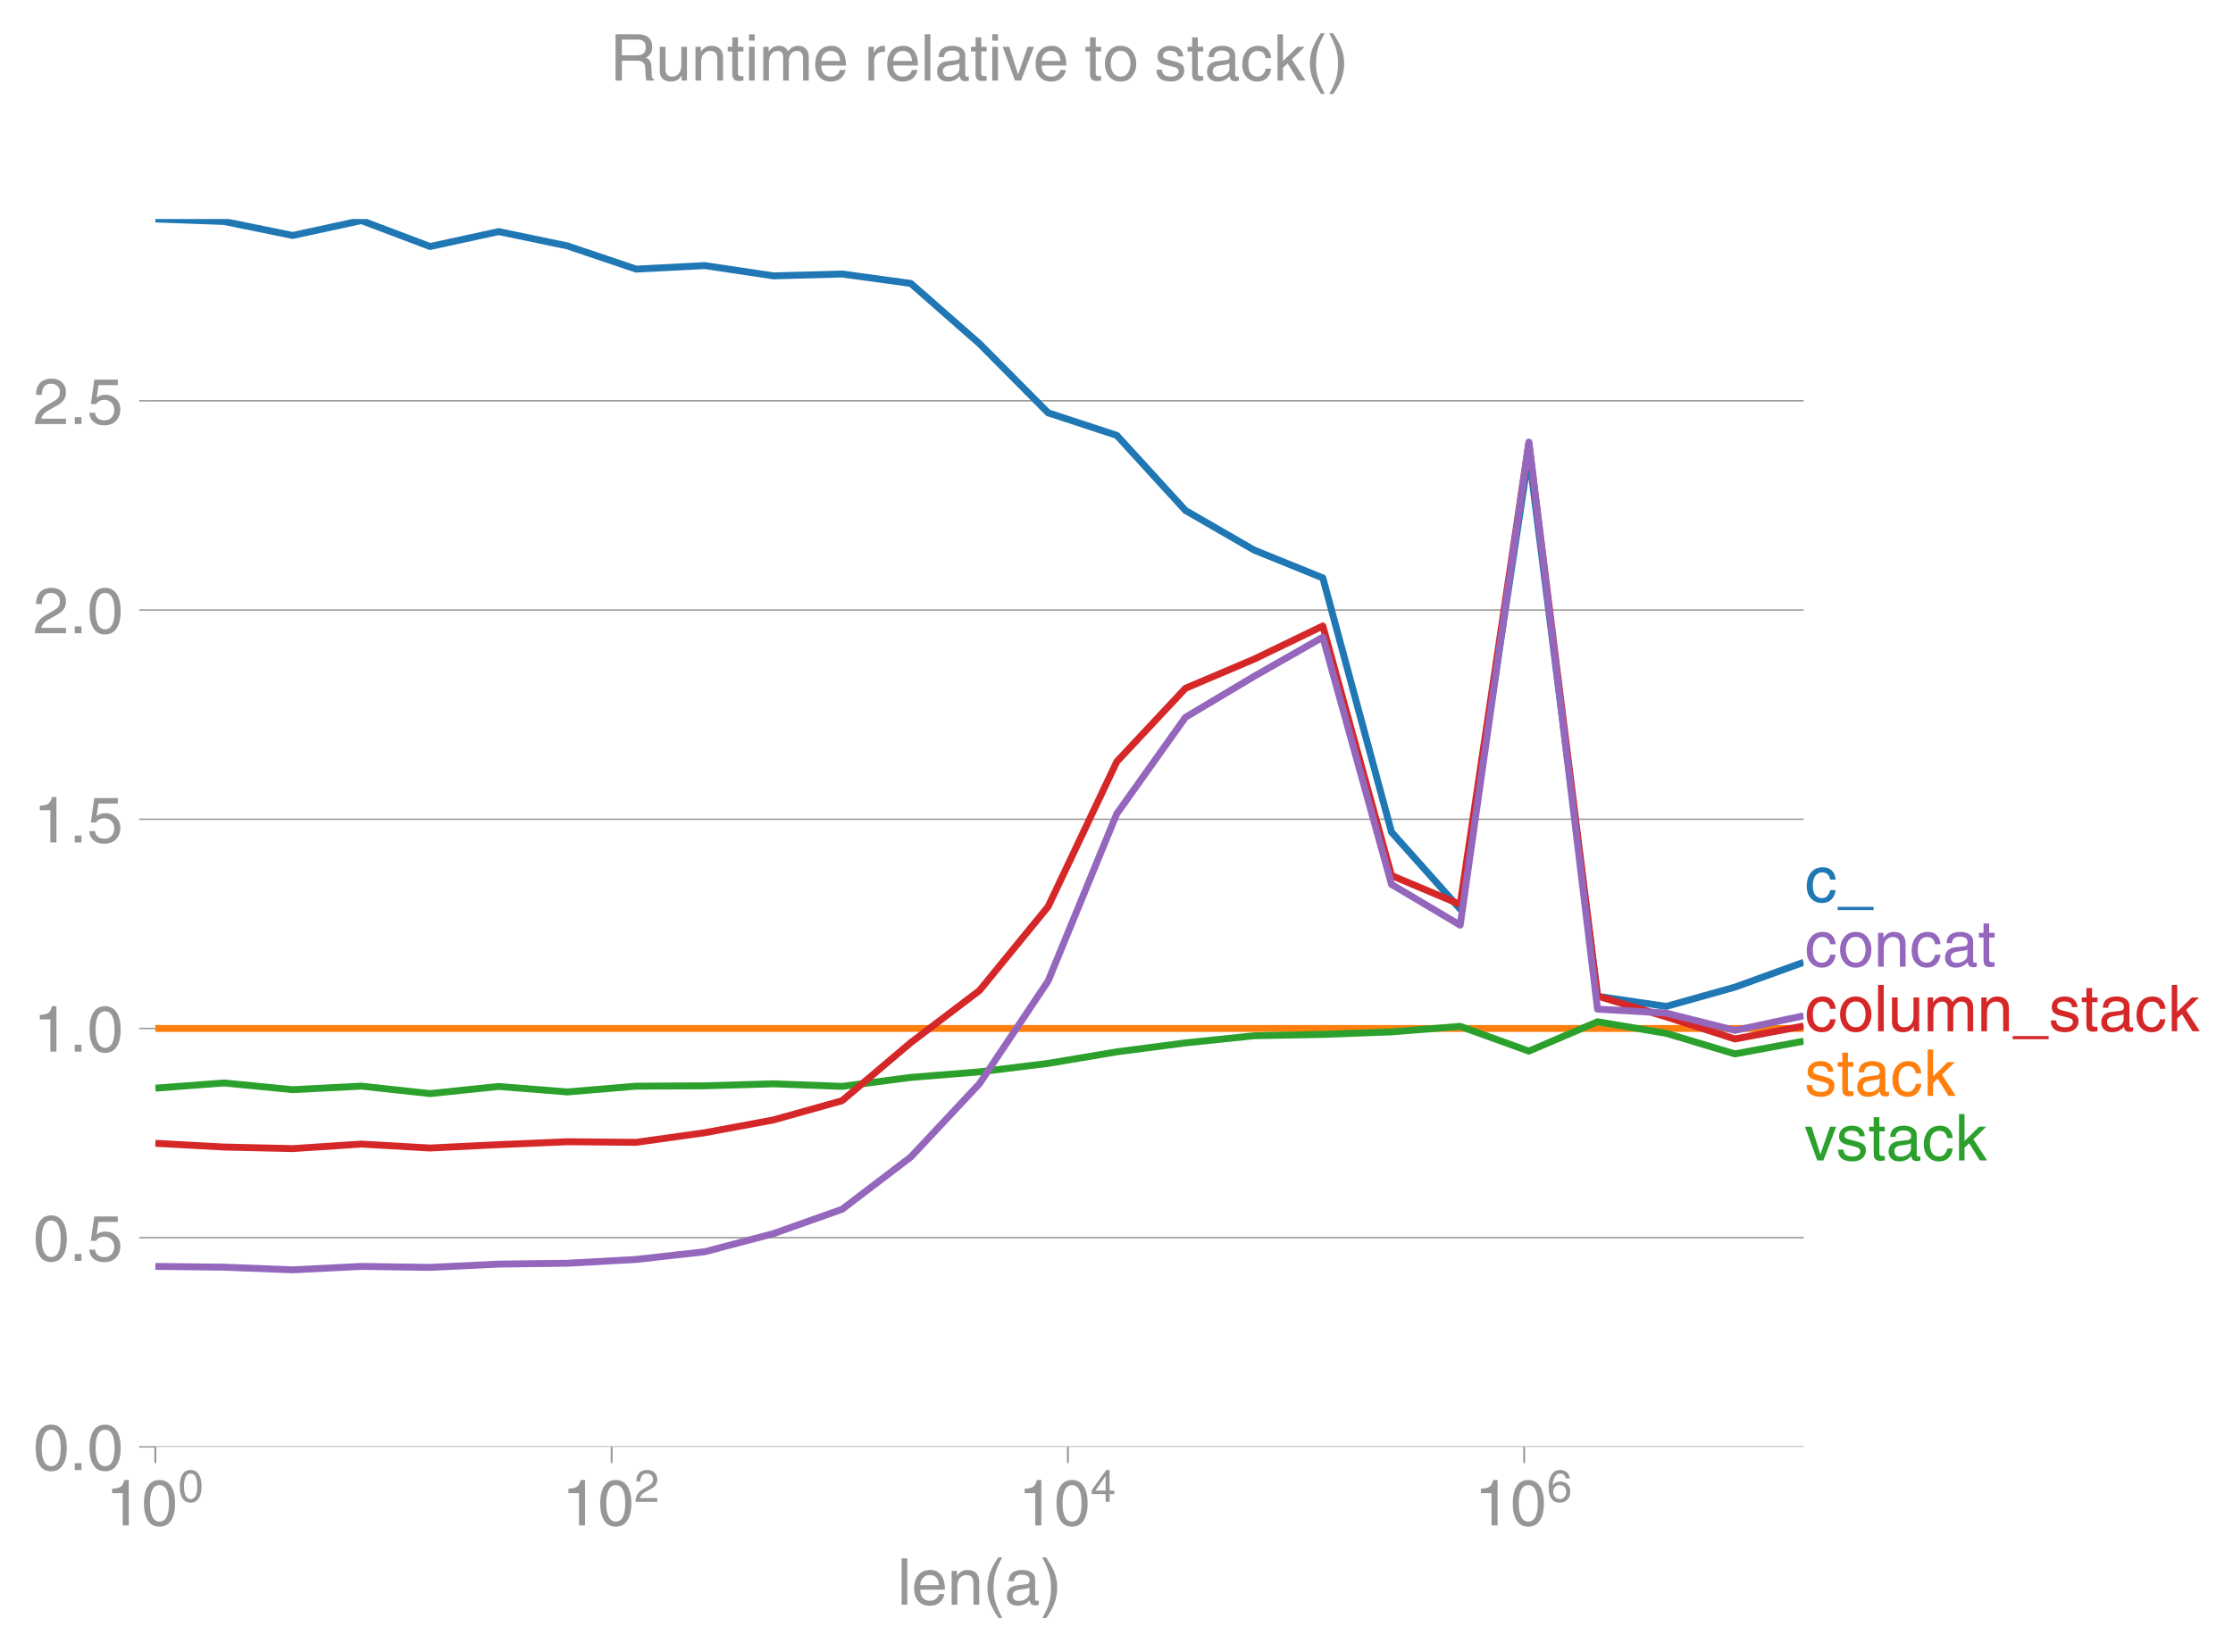
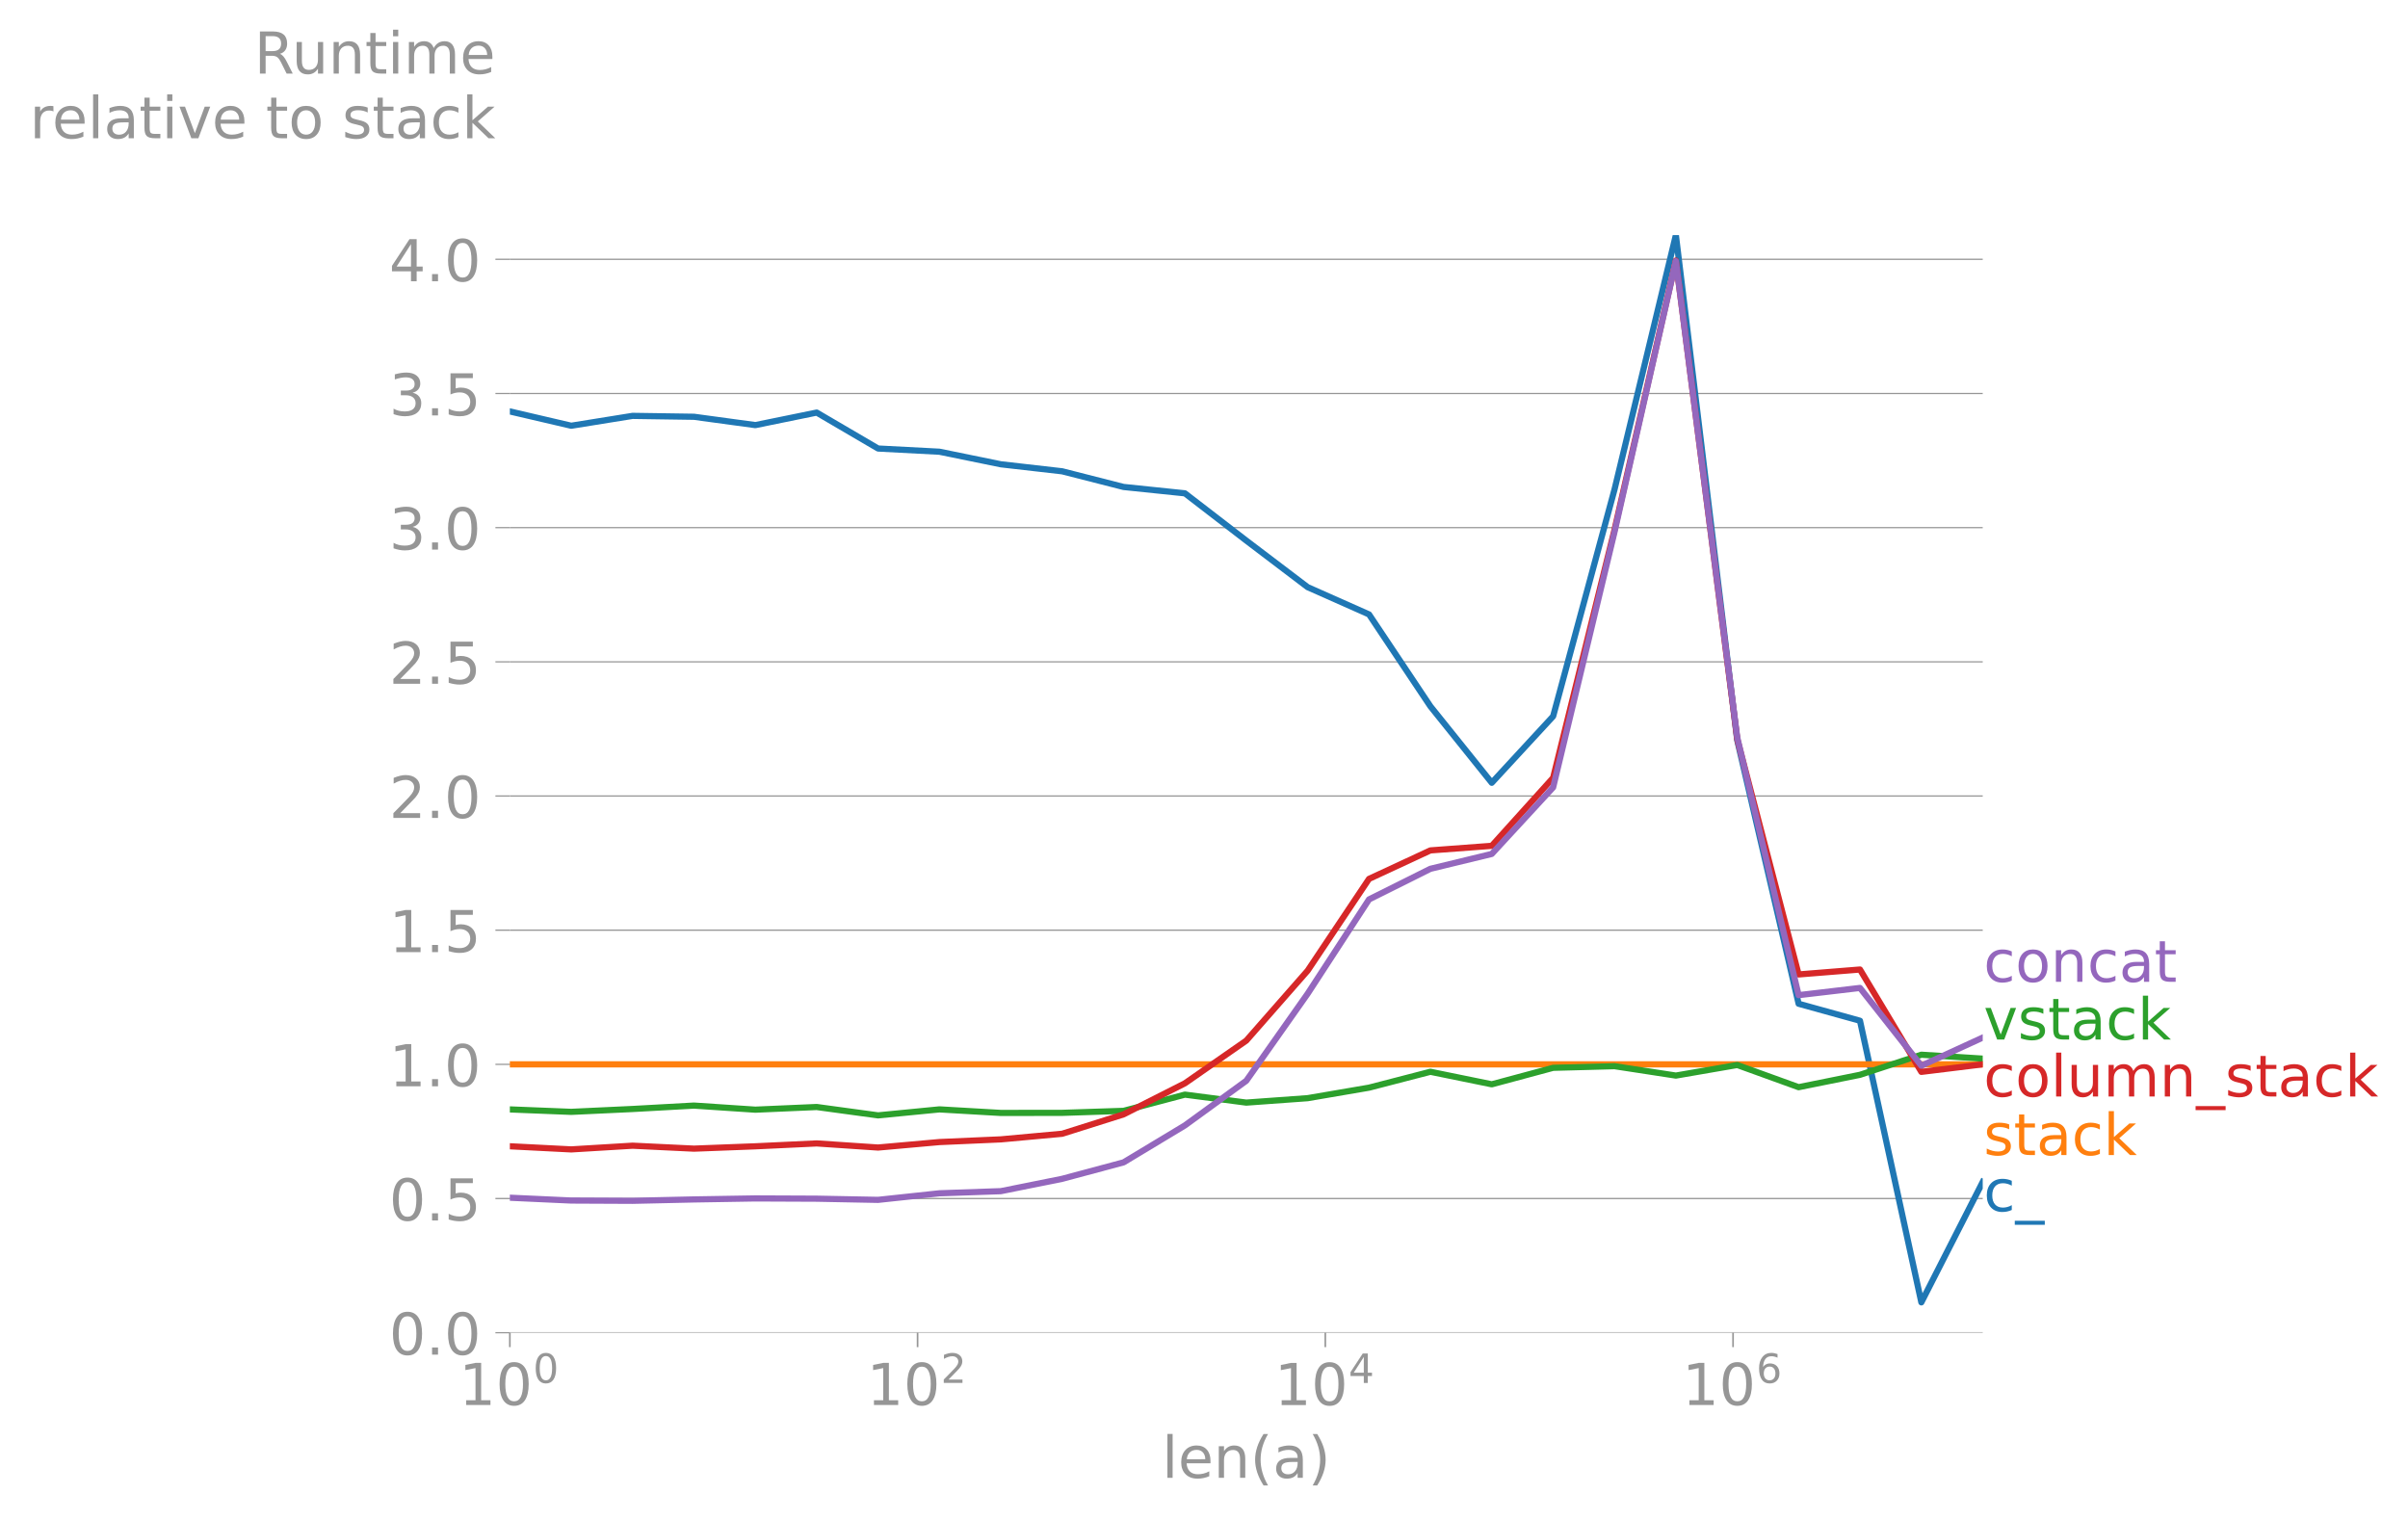
- <svg xmlns="http://www.w3.org/2000/svg" xmlns:xlink="http://www.w3.org/1999/xlink" height="477.175" viewBox="0 0 483.825 357.881" width="645.101">
+ <svg xmlns="http://www.w3.org/2000/svg" xmlns:xlink="http://www.w3.org/1999/xlink" height="491.222" viewBox="0 0 583.855 368.416" width="778.474">
  <defs>
    <style>*{stroke-linecap:butt;stroke-linejoin:round}</style>
  </defs>
  <g id="figure_1">
-     <path d="M0 357.881h483.825V0H0z" fill="none" id="patch_1" />
+     <path d="M0 368.416h583.855V0H0z" style="fill:none" id="patch_1" />
    <g id="axes_1">
-       <path d="M33.66 313.574h357.12V47.462H33.66z" fill="none" id="patch_2" />
+       <path d="M123.62 323.117h357.12V57.005H123.62z" style="fill:none" id="patch_2" />
      <g id="matplotlib.axis_1">
        <g id="xtick_1">
          <g id="line2d_1">
            <defs>
-               <path d="M0 0v3.5" id="m21ad24cc50" stroke="#969696" stroke-width=".4" />
-             </defs>
-             <use x="33.66" xlink:href="#m21ad24cc50" y="313.574" fill="#969696" stroke="#969696" stroke-width=".4" />
-           </g>
-           <g transform="matrix(.14 0 0 -.14 22.88 330.623)" fill="#969696" id="text_1">
-             <defs>
-               <path d="M35.89 0h-9.374v49.906H10.109v6.985q8.594.28 12.782 2.75Q27.094 62.109 29 70.313h6.89z" id="HelveticaWorld-Regular-49" />
-               <path d="M42.484 34.188q0 14.109-3.734 21.156-3.734 7.062-10.969 7.062-7.078 0-10.89-7.062-3.797-7.047-3.797-21.157 0-13.671 3.75-20.937Q20.609 6 27.78 6q7.235 0 10.969 7 3.734 7.016 3.734 21.188zm9.422 0q0-17.297-6.25-26.704-6.25-9.39-17.875-9.39-12.062 0-18.062 9.734-6 9.75-6 26.36 0 17.03 6.14 26.578 6.157 9.547 17.922 9.547 11.625 0 17.875-9.5t6.25-26.626z" id="HelveticaWorld-Regular-48" />
-             </defs>
-             <use transform="translate(0 .173)" xlink:href="#HelveticaWorld-Regular-49" />
-             <use transform="translate(55.615 .173)" xlink:href="#HelveticaWorld-Regular-48" />
-             <use transform="matrix(.7 0 0 .7 112.146 36.781)" xlink:href="#HelveticaWorld-Regular-48" />
+               <path d="M0 0v3.5" id="m472178fa23" style="stroke:#969696;stroke-width:.4" />
+             </defs>
+             <use style="fill:#969696;stroke:#969696;stroke-width:.4" x="123.621" xlink:href="#m472178fa23" y="323.117" />
+           </g>
+           <g style="fill:#969696" transform="matrix(.14 0 0 -.14 111.3 340.755)" id="text_1">
+             <defs>
+               <path d="M794 531h1031v3560L703 3866v575l1116 225h631V531h1031V0H794v531z" id="DejaVuSans-31" transform="scale(.01563)" />
+               <path d="M2034 4250q-487 0-733-480-245-479-245-1442 0-959 245-1439 246-480 733-480 491 0 736 480 246 480 246 1439 0 963-246 1442-245 480-736 480zm0 500q785 0 1199-621 414-620 414-1801 0-1178-414-1799Q2819-91 2034-91q-784 0-1198 620-414 621-414 1799 0 1181 414 1801 414 621 1198 621z" id="DejaVuSans-30" transform="scale(.01563)" />
+             </defs>
+             <use transform="translate(0 .766)" xlink:href="#DejaVuSans-31" />
+             <use transform="translate(63.623 .766)" xlink:href="#DejaVuSans-30" />
+             <use transform="matrix(.7 0 0 .7 128.203 39.047)" xlink:href="#DejaVuSans-30" />
          </g>
        </g>
        <g id="xtick_2">
-           <use x="132.521" xlink:href="#m21ad24cc50" y="313.574" fill="#969696" stroke="#969696" stroke-width=".4" id="line2d_2" />
-           <g transform="matrix(.14 0 0 -.14 121.74 330.623)" fill="#969696" id="text_2">
-             <defs>
-               <path d="M4.39 45.125q0 12.39 6.391 18.781 6.406 6.407 17.938 6.407 9.656 0 15.812-5.86 6.157-5.86 6.157-15.14 0-7.22-3.547-12.188-3.532-4.953-10.422-8.703l-12.11-6.64Q13.922 15.921 12.5 8.296h38.188V0H2.593q.39 9.906 4.297 16.5 3.906 6.594 12.203 11.375l12.593 7.328q5.032 2.89 7.329 5.984 2.297 3.094 2.297 8.516 0 5.375-3.766 9.031-3.75 3.672-10.156 3.672-7.078 0-10.594-4.672-3.516-4.656-3.61-12.609z" id="HelveticaWorld-Regular-50" />
-             </defs>
-             <use transform="translate(0 .173)" xlink:href="#HelveticaWorld-Regular-49" />
-             <use transform="translate(55.615 .173)" xlink:href="#HelveticaWorld-Regular-48" />
-             <use transform="matrix(.7 0 0 .7 112.146 36.781)" xlink:href="#HelveticaWorld-Regular-50" />
+           <use style="fill:#969696;stroke:#969696;stroke-width:.4" x="222.482" xlink:href="#m472178fa23" y="323.117" id="line2d_2" />
+           <g style="fill:#969696" transform="matrix(.14 0 0 -.14 210.162 340.755)" id="text_2">
+             <defs>
+               <path d="M1228 531h2203V0H469v531q359 372 979 998 621 627 780 809 303 340 423 576 121 236 121 464 0 372-261 606-261 235-680 235-297 0-627-103-329-103-704-313v638q381 153 712 231 332 78 607 78 725 0 1156-363 431-362 431-968 0-288-108-546-107-257-392-607-78-91-497-524-418-433-1181-1211z" id="DejaVuSans-32" transform="scale(.01563)" />
+             </defs>
+             <use transform="translate(0 .766)" xlink:href="#DejaVuSans-31" />
+             <use transform="translate(63.623 .766)" xlink:href="#DejaVuSans-30" />
+             <use transform="matrix(.7 0 0 .7 128.203 39.047)" xlink:href="#DejaVuSans-32" />
          </g>
        </g>
        <g id="xtick_3">
-           <use x="231.381" xlink:href="#m21ad24cc50" y="313.574" fill="#969696" stroke="#969696" stroke-width=".4" id="line2d_3" />
-           <g transform="matrix(.14 0 0 -.14 220.601 330.623)" fill="#969696" id="text_3">
-             <defs>
-               <path d="M10.594 24.703h22.61v31.89h-.188zM42 17.093V0h-8.797v17.094H2.484v8.593L34.72 70.314H42v-45.61h10.297v-7.61z" id="HelveticaWorld-Regular-52" />
-             </defs>
-             <use transform="translate(0 .173)" xlink:href="#HelveticaWorld-Regular-49" />
-             <use transform="translate(55.615 .173)" xlink:href="#HelveticaWorld-Regular-48" />
-             <use transform="matrix(.7 0 0 .7 112.146 36.781)" xlink:href="#HelveticaWorld-Regular-52" />
+           <use style="fill:#969696;stroke:#969696;stroke-width:.4" x="321.342" xlink:href="#m472178fa23" y="323.117" id="line2d_3" />
+           <g style="fill:#969696" transform="matrix(.14 0 0 -.14 309.022 340.755)" id="text_3">
+             <defs>
+               <path d="M2419 4116 825 1625h1594v2491zm-166 550h794V1625h666v-525h-666V0h-628v1100H313v609l1940 2957z" id="DejaVuSans-34" transform="scale(.01563)" />
+             </defs>
+             <use transform="translate(0 .684)" xlink:href="#DejaVuSans-31" />
+             <use transform="translate(63.623 .684)" xlink:href="#DejaVuSans-30" />
+             <use transform="matrix(.7 0 0 .7 128.203 38.966)" xlink:href="#DejaVuSans-34" />
          </g>
        </g>
        <g id="xtick_4">
-           <use x="330.242" xlink:href="#m21ad24cc50" y="313.574" fill="#969696" stroke="#969696" stroke-width=".4" id="line2d_4" />
-           <g transform="matrix(.14 0 0 -.14 319.462 330.623)" fill="#969696" id="text_4">
-             <defs>
-               <path d="M14.11 21.578q0-6.875 4.093-11.234Q22.313 6 28.906 6q6.297 0 10.032 4.438 3.734 4.453 3.734 11.687 0 6.297-3.688 10.547-3.687 4.25-10.468 4.25-6.594 0-10.5-4.156-3.907-4.157-3.907-11.188zM41.702 51.61q-.984 5.375-3.984 8.078-3 2.72-8.125 2.72-8.11 0-12.36-7.923-4.25-7.906-4.343-18.109l.203-.188q5.61 8.641 16.687 8.641 8.844 0 15.438-5.86 6.593-5.859 6.593-16.452 0-10.5-6.25-17.47-6.25-6.952-16.843-6.952-12.219 0-18.563 8.687-6.344 8.703-6.344 25.938 0 16.593 6.485 27.093 6.5 10.5 19.484 10.5 8.407 0 14.219-5.015 5.813-5 6.297-13.688z" id="HelveticaWorld-Regular-54" />
-             </defs>
-             <use transform="translate(0 .173)" xlink:href="#HelveticaWorld-Regular-49" />
-             <use transform="translate(55.615 .173)" xlink:href="#HelveticaWorld-Regular-48" />
-             <use transform="matrix(.7 0 0 .7 112.146 36.781)" xlink:href="#HelveticaWorld-Regular-54" />
-           </g>
-         </g>
-         <g transform="matrix(.14 0 0 -.14 194.43 347.783)" fill="#969696" id="text_5">
+           <use style="fill:#969696;stroke:#969696;stroke-width:.4" x="420.203" xlink:href="#m472178fa23" y="323.117" id="line2d_4" />
+           <g style="fill:#969696" transform="matrix(.14 0 0 -.14 407.883 340.755)" id="text_4">
+             <defs>
+               <path d="M2113 2584q-425 0-674-291-248-290-248-796 0-503 248-796 249-292 674-292t673 292q248 293 248 796 0 506-248 796-248 291-673 291zm1253 1979v-575q-238 112-480 171-242 60-480 60-625 0-955-422-329-422-376-1275 184 272 462 417 279 145 613 145 703 0 1111-427 408-426 408-1160 0-719-425-1154Q2819-91 2113-91q-810 0-1238 620-428 621-428 1799 0 1106 525 1764t1409 658q238 0 480-47t505-140z" id="DejaVuSans-36" transform="scale(.01563)" />
+             </defs>
+             <use transform="translate(0 .766)" xlink:href="#DejaVuSans-31" />
+             <use transform="translate(63.623 .766)" xlink:href="#DejaVuSans-30" />
+             <use transform="matrix(.7 0 0 .7 128.203 39.047)" xlink:href="#DejaVuSans-36" />
+           </g>
+         </g>
+         <g style="fill:#969696" transform="matrix(.14 0 0 -.14 281.74 358.305)" id="text_5">
          <defs>
-             <path d="M15.375 0H6.594v71.781h8.781z" id="HelveticaWorld-Regular-108" />
-             <path d="M42.484 30.328q-.687 8.485-4.5 12.031-3.797 3.547-10.109 3.547-6.39 0-10.328-4.5-3.922-4.484-4.172-11.078zm8.391-13.922q-1.453-8.11-7.953-13.422-5.719-4.5-15.047-4.593-10.984.093-17.438 7.203Q4 12.704 4 24.704q0 13.78 6.64 21.437 6.641 7.672 18.47 7.672 10.593 0 16.546-7.922 5.953-7.907 5.953-22.594H13.375q0-8.203 3.813-12.703Q21 6.109 28.608 6.109q5.375 0 9.235 3.235 3.86 3.25 4.25 7.062z" id="HelveticaWorld-Regular-101" />
-             <path d="M49.219 0h-8.844v32.172q0 7.422-2.594 10.578-2.578 3.156-8.578 3.156-5.906 0-9.875-4.5-3.953-4.484-3.953-12.89V0H6.594v52.297h8.297v-7.375h.203q6.203 8.89 15.812 8.89 8.89 0 13.594-4.718 4.719-4.703 4.719-13.5z" id="HelveticaWorld-Regular-110" />
-             <path d="M29.781 73.297q-8.875-15.875-11.218-25.844-2.344-9.953-2.344-21.969 0-11.859 3.187-22.125Q22.61-6.89 29.891-20.703h-5.86Q15.72-8.593 11.25 2.187 6.781 12.985 6.781 26.125q0 12.36 4.047 23.563 4.063 11.203 12.86 23.609z" id="HelveticaWorld-Regular-40" />
-             <path d="M38.375 26.703q-.969-1.015-3.828-1.656-2.86-.625-10.672-1.656-5.766-.688-8.469-2.844-2.703-2.14-2.703-5.656 0-4.297 2.281-6.688 2.297-2.39 7.329-2.39 6.296 0 11.171 3.578 4.891 3.593 4.891 8.718zM6.203 36.375q.297 8.844 5.734 13.14 5.454 4.297 15.844 4.297 8.297 0 13.907-3.765 5.624-3.75 5.624-10.844V9.078Q47.313 6 50.094 6q1.125 0 2.89.39V0Q50.594-.984 48-.984q-4.5 0-6.703 1.921-2.188 1.938-2.281 6.047-7.516-8.5-18.891-8.5-7.422 0-11.922 4.204Q3.72 6.89 3.72 13.624q0 6.89 3.906 11.125Q11.531 29 19 29.89l15.516 1.891q4.203.64 4.203 6.203 0 4.11-3.047 6.297-3.047 2.203-9.25 2.203-5.516 0-8.485-2.437-2.953-2.438-3.53-7.672z" id="HelveticaWorld-Regular-97" />
-             <path d="M3.516-20.703q8.796 15.922 11.14 25.86Q17 15.093 17 27.093q0 11.922-3.156 22.172T3.422 73.296h5.765q8.391-12.109 12.86-22.905 4.469-10.797 4.469-23.875 0-12.407-4.063-23.61-4.047-11.203-12.828-23.61z" id="HelveticaWorld-Regular-41" />
+             <path d="M603 4863h575V0H603v4863z" id="DejaVuSans-6c" transform="scale(.01563)" />
+             <path d="M3597 1894v-281H953q38-594 358-905t892-311q331 0 642 81t618 244V178Q3153 47 2828-22t-659-69q-838 0-1327 487-489 488-489 1320 0 859 464 1363 464 505 1252 505 706 0 1117-455 411-454 411-1235zm-575 169q-6 471-264 752-258 282-683 282-481 0-770-272t-333-766l2050 4z" id="DejaVuSans-65" transform="scale(.01563)" />
+             <path d="M3513 2113V0h-575v2094q0 497-194 743-194 247-581 247-466 0-735-297-269-296-269-809V0H581v3500h578v-544q207 316 486 472 280 156 646 156 603 0 912-373 310-373 310-1098z" id="DejaVuSans-6e" transform="scale(.01563)" />
+             <path d="M1984 4856q-418-718-622-1422-203-703-203-1425 0-721 205-1429t620-1424h-500Q1016-109 783 600T550 2009q0 697 231 1403 232 707 703 1444h500z" id="DejaVuSans-28" transform="scale(.01563)" />
+             <path d="M2194 1759q-697 0-966-159t-269-544q0-306 202-486 202-179 548-179 479 0 768 339t289 901v128h-572zm1147 238V0h-575v531q-197-318-491-470T1556-91q-537 0-855 302-317 302-317 808 0 590 395 890 396 300 1180 300h807v57q0 397-261 614t-733 217q-300 0-585-72-284-72-546-216v532q315 122 612 182 297 61 578 61 760 0 1135-394 375-393 375-1193z" id="DejaVuSans-61" transform="scale(.01563)" />
+             <path d="M513 4856h500q468-737 701-1444 233-706 233-1403 0-700-233-1409T1013-844H513q415 716 620 1424t205 1429q0 722-205 1425-205 704-620 1422z" id="DejaVuSans-29" transform="scale(.01563)" />
          </defs>
-           <use xlink:href="#HelveticaWorld-Regular-108" />
-           <use x="22.021" xlink:href="#HelveticaWorld-Regular-101" />
-           <use x="77.441" xlink:href="#HelveticaWorld-Regular-110" />
-           <use x="132.617" xlink:href="#HelveticaWorld-Regular-40" />
-           <use x="165.918" xlink:href="#HelveticaWorld-Regular-97" />
-           <use x="220.85" xlink:href="#HelveticaWorld-Regular-41" />
+           <use xlink:href="#DejaVuSans-6c" />
+           <use x="27.783" xlink:href="#DejaVuSans-65" />
+           <use x="89.307" xlink:href="#DejaVuSans-6e" />
+           <use x="152.686" xlink:href="#DejaVuSans-28" />
+           <use x="191.699" xlink:href="#DejaVuSans-61" />
+           <use x="252.979" xlink:href="#DejaVuSans-29" />
        </g>
      </g>
      <g id="matplotlib.axis_2">
        <g id="ytick_1">
-           <path clip-path="url(#p1ffed36bbb)" d="M33.66 313.574h357.12" fill="none" stroke="#969696" stroke-linecap="square" stroke-width=".3" id="line2d_5" />
+           <path clip-path="url(#p78eda60ae9)" d="M123.62 323.117h357.12" style="fill:none;stroke:#969696;stroke-linecap:square;stroke-width:.3" id="line2d_5" />
          <g id="line2d_6">
            <defs>
-               <path d="M0 0h-3.5" id="m4d144aa627" stroke="#969696" stroke-width=".3" />
-             </defs>
-             <use x="33.66" xlink:href="#m4d144aa627" y="313.574" fill="#969696" stroke="#969696" stroke-width=".3" />
-           </g>
-           <g transform="matrix(.14 0 0 -.14 7.2 318.598)" fill="#969696" id="text_6">
-             <defs>
-               <path d="M19.094 0H8.687v10.594h10.407z" id="HelveticaWorld-Regular-46" />
-             </defs>
-             <use xlink:href="#HelveticaWorld-Regular-48" />
-             <use x="55.615" xlink:href="#HelveticaWorld-Regular-46" />
-             <use x="83.398" xlink:href="#HelveticaWorld-Regular-48" />
+               <path d="M0 0h-3.5" id="m3e4def7a0a" style="stroke:#969696;stroke-width:.3" />
+             </defs>
+             <use style="fill:#969696;stroke:#969696;stroke-width:.3" x="123.621" xlink:href="#m3e4def7a0a" y="323.117" />
+           </g>
+           <g style="fill:#969696" transform="matrix(.14 0 0 -.14 94.357 328.436)" id="text_6">
+             <defs>
+               <path d="M684 794h660V0H684v794z" id="DejaVuSans-2e" transform="scale(.01563)" />
+             </defs>
+             <use xlink:href="#DejaVuSans-30" />
+             <use x="63.623" xlink:href="#DejaVuSans-2e" />
+             <use x="95.41" xlink:href="#DejaVuSans-30" />
          </g>
        </g>
        <g id="ytick_2">
-           <path clip-path="url(#p1ffed36bbb)" d="M33.66 268.233h357.12" fill="none" stroke="#969696" stroke-linecap="square" stroke-width=".3" id="line2d_7" />
-           <use x="33.66" xlink:href="#m4d144aa627" y="268.233" fill="#969696" stroke="#969696" stroke-width=".3" id="line2d_8" />
-           <g transform="matrix(.14 0 0 -.14 7.2 273.258)" fill="#969696" id="text_7">
-             <defs>
-               <path d="M14.703 40.922q5.813 4.39 13.625 4.39 9.469 0 16.281-6.296 6.813-6.297 6.813-16.22 0-10.78-6.578-17.796-6.563-7-18.422-7-10.313 0-16.266 5.047Q4.203 8.109 3.22 17.39h9.094q.671-5.672 4.437-8.672 3.766-3 10.453-3 6.485 0 10.64 4.484Q42 14.703 42 21.688q0 7.125-4.36 11.421-4.343 4.297-11.218 4.297-7.813 0-13.047-6.687l-7.563.39 5.266 37.594h36.438v-8.5H17.672z" id="HelveticaWorld-Regular-53" />
-             </defs>
-             <use xlink:href="#HelveticaWorld-Regular-48" />
-             <use x="55.615" xlink:href="#HelveticaWorld-Regular-46" />
-             <use x="83.398" xlink:href="#HelveticaWorld-Regular-53" />
+           <path clip-path="url(#p78eda60ae9)" d="M123.62 290.587h357.12" style="fill:none;stroke:#969696;stroke-linecap:square;stroke-width:.3" id="line2d_7" />
+           <use style="fill:#969696;stroke:#969696;stroke-width:.3" x="123.621" xlink:href="#m3e4def7a0a" y="290.587" id="line2d_8" />
+           <g style="fill:#969696" transform="matrix(.14 0 0 -.14 94.357 295.905)" id="text_7">
+             <defs>
+               <path d="M691 4666h2478v-532H1269V2991q137 47 274 70 138 23 276 23 781 0 1237-428 457-428 457-1159 0-753-469-1171Q2575-91 1722-91q-294 0-599 50Q819 9 494 109v635q281-153 581-228t634-75q541 0 856 284 316 284 316 772 0 487-316 771-315 285-856 285-253 0-505-56-251-56-513-175v2344z" id="DejaVuSans-35" transform="scale(.01563)" />
+             </defs>
+             <use xlink:href="#DejaVuSans-30" />
+             <use x="63.623" xlink:href="#DejaVuSans-2e" />
+             <use x="95.41" xlink:href="#DejaVuSans-35" />
          </g>
        </g>
        <g id="ytick_3">
-           <path clip-path="url(#p1ffed36bbb)" d="M33.66 222.892h357.12" fill="none" stroke="#969696" stroke-linecap="square" stroke-width=".3" id="line2d_9" />
-           <use x="33.66" xlink:href="#m4d144aa627" y="222.892" fill="#969696" stroke="#969696" stroke-width=".3" id="line2d_10" />
-           <g transform="matrix(.14 0 0 -.14 7.2 227.917)" fill="#969696" id="text_8">
-             <use xlink:href="#HelveticaWorld-Regular-49" />
-             <use x="55.615" xlink:href="#HelveticaWorld-Regular-46" />
-             <use x="83.398" xlink:href="#HelveticaWorld-Regular-48" />
+           <path clip-path="url(#p78eda60ae9)" d="M123.62 258.056h357.12" style="fill:none;stroke:#969696;stroke-linecap:square;stroke-width:.3" id="line2d_9" />
+           <use style="fill:#969696;stroke:#969696;stroke-width:.3" x="123.621" xlink:href="#m3e4def7a0a" y="258.056" id="line2d_10" />
+           <g style="fill:#969696" transform="matrix(.14 0 0 -.14 94.357 263.375)" id="text_8">
+             <use xlink:href="#DejaVuSans-31" />
+             <use x="63.623" xlink:href="#DejaVuSans-2e" />
+             <use x="95.41" xlink:href="#DejaVuSans-30" />
          </g>
        </g>
        <g id="ytick_4">
-           <path clip-path="url(#p1ffed36bbb)" d="M33.66 177.552h357.12" fill="none" stroke="#969696" stroke-linecap="square" stroke-width=".3" id="line2d_11" />
-           <use x="33.66" xlink:href="#m4d144aa627" y="177.552" fill="#969696" stroke="#969696" stroke-width=".3" id="line2d_12" />
-           <g transform="matrix(.14 0 0 -.14 7.2 182.577)" fill="#969696" id="text_9">
-             <use xlink:href="#HelveticaWorld-Regular-49" />
-             <use x="55.615" xlink:href="#HelveticaWorld-Regular-46" />
-             <use x="83.398" xlink:href="#HelveticaWorld-Regular-53" />
+           <path clip-path="url(#p78eda60ae9)" d="M123.62 225.525h357.12" style="fill:none;stroke:#969696;stroke-linecap:square;stroke-width:.3" id="line2d_11" />
+           <use style="fill:#969696;stroke:#969696;stroke-width:.3" x="123.621" xlink:href="#m3e4def7a0a" y="225.525" id="line2d_12" />
+           <g style="fill:#969696" transform="matrix(.14 0 0 -.14 94.357 230.844)" id="text_9">
+             <use xlink:href="#DejaVuSans-31" />
+             <use x="63.623" xlink:href="#DejaVuSans-2e" />
+             <use x="95.41" xlink:href="#DejaVuSans-35" />
          </g>
        </g>
        <g id="ytick_5">
-           <path clip-path="url(#p1ffed36bbb)" d="M33.66 132.211h357.12" fill="none" stroke="#969696" stroke-linecap="square" stroke-width=".3" id="line2d_13" />
-           <use x="33.66" xlink:href="#m4d144aa627" y="132.211" fill="#969696" stroke="#969696" stroke-width=".3" id="line2d_14" />
-           <g transform="matrix(.14 0 0 -.14 7.2 137.236)" fill="#969696" id="text_10">
-             <use xlink:href="#HelveticaWorld-Regular-50" />
-             <use x="55.615" xlink:href="#HelveticaWorld-Regular-46" />
-             <use x="83.398" xlink:href="#HelveticaWorld-Regular-48" />
+           <path clip-path="url(#p78eda60ae9)" d="M123.62 192.994h357.12" style="fill:none;stroke:#969696;stroke-linecap:square;stroke-width:.3" id="line2d_13" />
+           <use style="fill:#969696;stroke:#969696;stroke-width:.3" x="123.621" xlink:href="#m3e4def7a0a" y="192.994" id="line2d_14" />
+           <g style="fill:#969696" transform="matrix(.14 0 0 -.14 94.357 198.313)" id="text_10">
+             <use xlink:href="#DejaVuSans-32" />
+             <use x="63.623" xlink:href="#DejaVuSans-2e" />
+             <use x="95.41" xlink:href="#DejaVuSans-30" />
          </g>
        </g>
        <g id="ytick_6">
-           <path clip-path="url(#p1ffed36bbb)" d="M33.66 86.87h357.12" fill="none" stroke="#969696" stroke-linecap="square" stroke-width=".3" id="line2d_15" />
-           <use x="33.66" xlink:href="#m4d144aa627" y="86.871" fill="#969696" stroke="#969696" stroke-width=".3" id="line2d_16" />
-           <g transform="matrix(.14 0 0 -.14 7.2 91.896)" fill="#969696" id="text_11">
-             <use xlink:href="#HelveticaWorld-Regular-50" />
-             <use x="55.615" xlink:href="#HelveticaWorld-Regular-46" />
-             <use x="83.398" xlink:href="#HelveticaWorld-Regular-53" />
-           </g>
-         </g>
-       </g>
-       <path clip-path="url(#p1ffed36bbb)" d="M33.66 47.462L48.54 48l14.88 3.031 14.88-3.23 14.88 5.624 14.88-3.234 14.88 3.102 14.88 5.026 14.88-.758 14.88 2.224 14.88-.4 14.88 2.04 14.88 13.053L227.1 89.47l14.88 4.888 14.88 16.277 14.88 8.587 14.88 6.032 14.88 55.086 14.88 16.687 14.88-98.686 14.88 117.58 14.88 2.195 14.88-4.175 14.88-5.386" fill="none" stroke="#1f77b4" stroke-linecap="square" stroke-width="1.5" id="line2d_17" />
-       <path clip-path="url(#p1ffed36bbb)" d="M33.66 222.892H390.78" fill="none" stroke="#ff7f0e" stroke-linecap="square" stroke-width="1.5" id="line2d_18" />
-       <path clip-path="url(#p1ffed36bbb)" d="M33.66 235.835l14.88-1.131 14.88 1.458 14.88-.77 14.88 1.616 14.88-1.543 14.88 1.187 14.88-1.249 14.88-.078 14.88-.435 14.88.554 14.88-1.94 14.88-1.206 14.88-1.833 14.88-2.503 14.88-1.942 14.88-1.547 14.88-.29 14.88-.55 14.88-1.195 14.88 5.368 14.88-6.364 14.88 2.503 14.88 4.462 14.88-2.749" fill="none" stroke="#2ca02c" stroke-linecap="square" stroke-width="1.5" id="line2d_19" />
-       <path clip-path="url(#p1ffed36bbb)" d="M33.66 247.78l14.88.811 14.88.34 14.88-.98 14.88.853 14.88-.727 14.88-.631 14.88.128 14.88-2.083 14.88-2.775 14.88-4.165 14.88-12.587 14.88-11.288 14.88-18.199 14.88-31.412 14.88-15.899 14.88-6.319 14.88-7.182 14.88 54.082 14.88 6.268 14.88-99.964 14.88 119.823 14.88 4.5 14.88 4.795 14.88-2.807" fill="none" stroke="#d62728" stroke-linecap="square" stroke-width="1.5" id="line2d_20" />
-       <path clip-path="url(#p1ffed36bbb)" d="M33.66 274.46l14.88.172 14.88.576 14.88-.745 14.88.213 14.88-.716 14.88-.182 14.88-.823 14.88-1.666 14.88-3.933 14.88-5.274 14.88-11.328 14.88-15.886 14.88-22.26 14.88-36.258 14.88-20.9 14.88-8.871 14.88-8.487 14.88 53.578 14.88 8.838L331.26 95.81l14.88 122.89 14.88.856 14.88 3.757 14.88-3.16" fill="none" stroke="#9467bd" stroke-linecap="square" stroke-width="1.5" id="line2d_21" />
-       <g transform="matrix(.14 0 0 -.14 390.994 195.5)" fill="#1f77b4" id="text_12">
+           <path clip-path="url(#p78eda60ae9)" d="M123.62 160.463h357.12" style="fill:none;stroke:#969696;stroke-linecap:square;stroke-width:.3" id="line2d_15" />
+           <use style="fill:#969696;stroke:#969696;stroke-width:.3" x="123.621" xlink:href="#m3e4def7a0a" y="160.463" id="line2d_16" />
+           <g style="fill:#969696" transform="matrix(.14 0 0 -.14 94.357 165.782)" id="text_11">
+             <use xlink:href="#DejaVuSans-32" />
+             <use x="63.623" xlink:href="#DejaVuSans-2e" />
+             <use x="95.41" xlink:href="#DejaVuSans-35" />
+           </g>
+         </g>
+         <g id="ytick_7">
+           <path clip-path="url(#p78eda60ae9)" d="M123.62 127.932h357.12" style="fill:none;stroke:#969696;stroke-linecap:square;stroke-width:.3" id="line2d_17" />
+           <use style="fill:#969696;stroke:#969696;stroke-width:.3" x="123.621" xlink:href="#m3e4def7a0a" y="127.932" id="line2d_18" />
+           <g style="fill:#969696" transform="matrix(.14 0 0 -.14 94.357 133.251)" id="text_12">
+             <defs>
+               <path d="M2597 2516q453-97 707-404 255-306 255-756 0-690-475-1069Q2609-91 1734-91q-293 0-604 58T488 141v609q262-153 574-231 313-78 654-78 593 0 904 234t311 681q0 413-289 645-289 233-804 233h-544v519h569q465 0 712 186t247 536q0 359-255 551-254 193-729 193-260 0-557-57-297-56-653-174v562q360 100 674 150t592 50q719 0 1137-327 419-326 419-882 0-388-222-655t-631-370z" id="DejaVuSans-33" transform="scale(.01563)" />
+             </defs>
+             <use xlink:href="#DejaVuSans-33" />
+             <use x="63.623" xlink:href="#DejaVuSans-2e" />
+             <use x="95.41" xlink:href="#DejaVuSans-30" />
+           </g>
+         </g>
+         <g id="ytick_8">
+           <path clip-path="url(#p78eda60ae9)" d="M123.62 95.402h357.12" style="fill:none;stroke:#969696;stroke-linecap:square;stroke-width:.3" id="line2d_19" />
+           <use style="fill:#969696;stroke:#969696;stroke-width:.3" x="123.621" xlink:href="#m3e4def7a0a" y="95.402" id="line2d_20" />
+           <g style="fill:#969696" transform="matrix(.14 0 0 -.14 94.357 100.72)" id="text_13">
+             <use xlink:href="#DejaVuSans-33" />
+             <use x="63.623" xlink:href="#DejaVuSans-2e" />
+             <use x="95.41" xlink:href="#DejaVuSans-35" />
+           </g>
+         </g>
+         <g id="ytick_9">
+           <path clip-path="url(#p78eda60ae9)" d="M123.62 62.87h357.12" style="fill:none;stroke:#969696;stroke-linecap:square;stroke-width:.3" id="line2d_21" />
+           <use style="fill:#969696;stroke:#969696;stroke-width:.3" x="123.621" xlink:href="#m3e4def7a0a" y="62.871" id="line2d_22" />
+           <g style="fill:#969696" transform="matrix(.14 0 0 -.14 94.357 68.19)" id="text_14">
+             <use xlink:href="#DejaVuSans-34" />
+             <use x="63.623" xlink:href="#DejaVuSans-2e" />
+             <use x="95.41" xlink:href="#DejaVuSans-30" />
+           </g>
+         </g>
+         <g id="text_15">
+           <g style="fill:#969696" transform="matrix(.14 0 0 -.14 61.65 17.838)">
+             <defs>
+               <path d="M2841 2188q203-69 395-294t386-619L4263 0h-679l-596 1197q-232 469-449 622t-592 153h-688V0H628v4666h1425q800 0 1194-335 394-334 394-1009 0-441-205-732-205-290-595-402zM1259 4147V2491h794q456 0 689 211t233 620q0 409-233 617t-689 208h-794z" id="DejaVuSans-52" transform="scale(.01563)" />
+               <path d="M544 1381v2119h575V1403q0-497 193-746 194-248 582-248 465 0 735 297 271 297 271 810v1984h575V0h-575v538q-209-319-486-474-276-155-642-155-603 0-916 375-312 375-312 1097zm1447 2203z" id="DejaVuSans-75" transform="scale(.01563)" />
+               <path d="M1172 4494v-994h1184v-447H1172V1153q0-428 117-550t477-122h590V0h-590q-666 0-919 248-253 249-253 905v1900H172v447h422v994h578z" id="DejaVuSans-74" transform="scale(.01563)" />
+               <path d="M603 3500h575V0H603v3500zm0 1363h575v-729H603v729z" id="DejaVuSans-69" transform="scale(.01563)" />
+               <path d="M3328 2828q216 388 516 572t706 184q547 0 844-383 297-382 297-1088V0h-578v2094q0 503-179 746-178 244-543 244-447 0-707-297-259-296-259-809V0h-578v2094q0 506-178 748t-550 242q-441 0-701-298-259-298-259-808V0H581v3500h578v-544q197 322 472 475t653 153q382 0 649-194 267-193 395-562z" id="DejaVuSans-6d" transform="scale(.01563)" />
+             </defs>
+             <use xlink:href="#DejaVuSans-52" />
+             <use x="64.982" xlink:href="#DejaVuSans-75" />
+             <use x="128.361" xlink:href="#DejaVuSans-6e" />
+             <use x="191.74" xlink:href="#DejaVuSans-74" />
+             <use x="230.949" xlink:href="#DejaVuSans-69" />
+             <use x="258.732" xlink:href="#DejaVuSans-6d" />
+             <use x="356.145" xlink:href="#DejaVuSans-65" />
+           </g>
+           <g style="fill:#969696" transform="matrix(.14 0 0 -.14 7.2 33.515)">
+             <defs>
+               <path d="M2631 2963q-97 56-211 82-114 27-251 27-488 0-749-317t-261-911V0H581v3500h578v-544q182 319 472 473 291 155 707 155 59 0 131-8 72-7 159-23l3-590z" id="DejaVuSans-72" transform="scale(.01563)" />
+               <path d="M191 3500h609L1894 563l1094 2937h609L2284 0h-781L191 3500z" id="DejaVuSans-76" transform="scale(.01563)" />
+               <path d="M1959 3097q-462 0-731-361t-269-989q0-628 267-989 268-361 733-361 460 0 728 362 269 363 269 988 0 622-269 986-268 364-728 364zm0 487q750 0 1178-488 429-487 429-1349 0-859-429-1349Q2709-91 1959-91q-753 0-1180 489-426 490-426 1349 0 862 426 1349 427 488 1180 488z" id="DejaVuSans-6f" transform="scale(.01563)" />
+               <path d="M2834 3397v-544q-243 125-506 187-262 63-544 63-428 0-642-131t-214-394q0-200 153-314t616-217l197-44q612-131 870-370t258-667q0-488-386-773Q2250-91 1575-91q-281 0-586 55T347 128v594q319-166 628-249 309-82 613-82 406 0 624 139 219 139 219 392 0 234-158 359-157 125-692 241l-200 47q-534 112-772 345-237 233-237 639 0 494 350 762 350 269 994 269 318 0 599-47 282-46 519-140z" id="DejaVuSans-73" transform="scale(.01563)" />
+               <path d="M3122 3366v-538q-244 135-489 202t-495 67q-560 0-870-355-309-354-309-995t309-996q310-354 870-354 250 0 495 67t489 202V134Q2881 22 2623-34q-257-57-548-57-791 0-1257 497-465 497-465 1341 0 856 470 1346 471 491 1290 491 265 0 518-55 253-54 491-163z" id="DejaVuSans-63" transform="scale(.01563)" />
+               <path d="M581 4863h578V1991l1716 1509h734L1753 1863 3688 0h-750L1159 1709V0H581v4863z" id="DejaVuSans-6b" transform="scale(.01563)" />
+             </defs>
+             <use xlink:href="#DejaVuSans-72" />
+             <use x="38.863" xlink:href="#DejaVuSans-65" />
+             <use x="100.387" xlink:href="#DejaVuSans-6c" />
+             <use x="128.17" xlink:href="#DejaVuSans-61" />
+             <use x="189.449" xlink:href="#DejaVuSans-74" />
+             <use x="228.658" xlink:href="#DejaVuSans-69" />
+             <use x="256.441" xlink:href="#DejaVuSans-76" />
+             <use x="315.621" xlink:href="#DejaVuSans-65" />
+             <use x="377.145" xlink:href="#DejaVuSans-20" />
+             <use x="408.932" xlink:href="#DejaVuSans-74" />
+             <use x="448.141" xlink:href="#DejaVuSans-6f" />
+             <use x="509.322" xlink:href="#DejaVuSans-20" />
+             <use x="541.109" xlink:href="#DejaVuSans-73" />
+             <use x="593.209" xlink:href="#DejaVuSans-74" />
+             <use x="632.418" xlink:href="#DejaVuSans-61" />
+             <use x="693.697" xlink:href="#DejaVuSans-63" />
+             <use x="748.678" xlink:href="#DejaVuSans-6b" />
+           </g>
+         </g>
+       </g>
+       <path clip-path="url(#p78eda60ae9)" d="m123.62 99.751 14.88 3.47 14.88-2.392 14.88.218 14.88 2.022 14.88-3.04 14.88 8.715 14.88.776 14.88 3.047 14.88 1.7 14.88 3.797 14.88 1.543 14.88 11.461 14.88 11.29 14.88 6.605 14.88 22.287 14.88 18.537 14.88-16.12 14.88-54.988 14.88-61.674 14.88 122.47 14.88 63.884 14.88 4.122 14.88 68.28 14.88-29.2" style="fill:none;stroke:#1f77b4;stroke-linecap:square;stroke-width:1.5" id="line2d_23" />
+       <path clip-path="url(#p78eda60ae9)" d="M123.62 258.056H480.74" style="fill:none;stroke:#ff7f0e;stroke-linecap:square;stroke-width:1.5" id="line2d_24" />
+       <path clip-path="url(#p78eda60ae9)" d="m123.62 268.98 14.88.593 14.88-.695 14.88-.825 14.88.99 14.88-.646 14.88 2.028 14.88-1.452 14.88.862 14.88-.02 14.88-.485 14.88-3.934 14.88 1.934 14.88-1.075 14.88-2.548 14.88-3.853 14.88 3.039 14.88-4 14.88-.397 14.88 2.28 14.88-2.567 14.88 5.382 14.88-3 14.88-4.872 14.88.95" style="fill:none;stroke:#2ca02c;stroke-linecap:square;stroke-width:1.5" id="line2d_25" />
+       <path clip-path="url(#p78eda60ae9)" d="m123.62 277.917 14.88.76 14.88-.9 14.88.715 14.88-.565 14.88-.701 14.88.998 14.88-1.328 14.88-.652 14.88-1.362 14.88-4.7 14.88-7.533 14.88-10.35 14.88-16.963 14.88-22.245 14.88-6.908 14.88-1.108 14.88-16.494 14.88-60.123 14.88-65.275 14.88 116.01 14.88 57.064 14.88-1.195 14.88 24.815 14.88-1.827" style="fill:none;stroke:#d62728;stroke-linecap:square;stroke-width:1.5" id="line2d_26" />
+       <path clip-path="url(#p78eda60ae9)" d="m123.62 290.39 14.88.682 14.88.067 14.88-.332 14.88-.244 14.88.063 14.88.285 14.88-1.593 14.88-.517 14.88-2.993 14.88-3.988 14.88-8.961 14.88-10.821 14.88-21.112 14.88-22.856 14.88-7.425 14.88-3.605 14.88-16.138 14.88-61.921 14.88-65.654 14.88 115.468 14.88 62.483 14.88-1.75 14.88 18.865 14.88-6.825" style="fill:none;stroke:#9467bd;stroke-linecap:square;stroke-width:1.5" id="line2d_27" />
+       <g style="fill:#1f77b4" transform="matrix(.14 0 0 -.14 480.955 293.654)" id="text_16">
        <defs>
-           <path d="M39.594 34.719q-1.89 11.187-12.39 11.187-6.5 0-10.454-5.203-3.953-5.203-3.953-14.484 0-10.11 3.656-15.11 3.672-5 10.64-5 4.688 0 8.11 3.438 3.422 3.437 4.39 8.953h8.5q-1.312-9.703-6.859-14.86-5.547-5.156-14.328-5.156-10.297 0-16.89 7.047-6.594 7.063-6.594 19.172 0 13.281 6.594 21.188 6.593 7.922 18.5 7.922 8.687 0 13.843-5.204 5.157-5.203 5.735-13.89z" id="HelveticaWorld-Regular-99" />
-           <path d="M0-12.313v4.891h55.61v-4.89z" id="HelveticaWorld-Regular-95" />
+           <path d="M3263-1063v-446H-63v446h3326z" id="DejaVuSans-5f" transform="scale(.01563)" />
        </defs>
-         <use xlink:href="#HelveticaWorld-Regular-99" />
-         <use x="51.27" xlink:href="#HelveticaWorld-Regular-95" />
-       </g>
-       <g transform="matrix(.14 0 0 -.14 390.994 237.5)" fill="#ff7f0e" id="text_13">
-         <defs>
-           <path d="M36.078 37.406q-.187 4.688-3.344 6.735-3.14 2.047-9.047 2.047-4.296 0-7.359-1.907-3.047-1.89-3.047-5.468 0-2.829 1.797-4.172 1.813-1.344 7.828-2.86l8.688-2.187q7.906-2 11.297-5.11 3.406-3.093 3.406-8.656 0-7.719-5.64-12.531-5.641-4.813-15.063-4.813-11 0-16.64 4.563-5.626 4.578-5.735 13.75h8.5q.203-5.422 3.594-8.063 3.39-2.625 10.171-2.625 5.516 0 8.766 2.188 3.25 2.203 3.25 6.11 0 2.78-2.11 4.437-2.093 1.672-8.296 3.078l-10.203 2.5q-6.203 1.562-9.157 4.656-2.953 3.094-2.953 8.031 0 7.72 5.516 12.203 5.531 4.5 14.406 4.5 9.485 0 14.531-4.624 5.047-4.61 5.344-11.782z" id="HelveticaWorld-Regular-115" />
-           <path d="M17.188 45.016V10.984q0-2 1.093-3.046 1.11-1.047 3.938-1.047h3.375V0Q20.797-.688 19-.688q-5.516 0-8.063 2.641-2.53 2.64-2.53 8.547v34.516H1.311v7.28h7.094v14.595h8.781V52.297h8.407v-7.281z" id="HelveticaWorld-Regular-116" />
-           <path d="M50 0H38.719L22.406 26.422l-7.312-6.594V0h-8.5v71.781h8.5v-41.61l22.5 22.126H48.78L28.813 32.813z" id="HelveticaWorld-Regular-107" />
-         </defs>
-         <use xlink:href="#HelveticaWorld-Regular-115" />
-         <use x="50" xlink:href="#HelveticaWorld-Regular-116" />
-         <use x="77.686" xlink:href="#HelveticaWorld-Regular-97" />
-         <use x="132.617" xlink:href="#HelveticaWorld-Regular-99" />
-         <use x="183.887" xlink:href="#HelveticaWorld-Regular-107" />
-       </g>
-       <g transform="matrix(.14 0 0 -.14 390.994 251.5)" fill="#2ca02c" id="text_14">
-         <defs>
-           <path d="M39.406 52.297h9.625L29.11 0h-9.437L.594 52.297h10.203L24.422 9.719h.187z" id="HelveticaWorld-Regular-118" />
-         </defs>
-         <use xlink:href="#HelveticaWorld-Regular-118" />
-         <use x="48.609" xlink:href="#HelveticaWorld-Regular-115" />
-         <use x="98.609" xlink:href="#HelveticaWorld-Regular-116" />
-         <use x="126.295" xlink:href="#HelveticaWorld-Regular-97" />
-         <use x="181.227" xlink:href="#HelveticaWorld-Regular-99" />
-         <use x="232.496" xlink:href="#HelveticaWorld-Regular-107" />
-       </g>
-       <g transform="matrix(.14 0 0 -.14 390.994 223.5)" fill="#d62728" id="text_15">
-         <defs>
-           <path d="M12.703 26.219q0-8.735 3.953-14.375 3.953-5.64 11.219-5.64 7.531 0 11.438 5.905 3.906 5.907 3.906 14.11 0 8.297-3.907 14.078-3.906 5.797-11.437 5.797-6.969 0-11.078-5.453-4.094-5.438-4.094-14.422zm-8.984 0q0 11.672 6.484 19.625 6.5 7.968 17.672 7.968 11.438 0 17.875-8.062 6.453-8.047 6.453-19.531 0-11.516-6.406-19.625-6.39-8.11-17.922-8.11-11.078 0-17.625 7.86-6.531 7.86-6.531 19.875z" id="HelveticaWorld-Regular-111" />
-           <path d="M6.11 52.297h8.78V17.578q0-5.765 2.61-8.625Q20.125 6.11 25 6.11q6.781 0 10.594 4.797 3.812 4.813 3.812 12.578v28.813h8.782V0H39.89v7.625l-.188.188q-4.984-9.329-16.61-9.329-7.515 0-12.25 4.094Q6.11 6.688 6.11 14.703z" id="HelveticaWorld-Regular-117" />
-           <path d="M6.594 52.297h8.297v-7.375h.203q5.906 8.89 15.812 8.89 9.813 0 13.922-8.5 3.75 4.594 7.266 6.547 3.515 1.953 8.703 1.953 6.781 0 11.484-4.453Q77 44.922 77 36.187V0h-8.781v33.797q0 6.094-2.297 9.094-2.297 3.015-7.422 3.015-5.172 0-8.75-4.203-3.563-4.203-3.563-9.812V0h-8.78v36.188q0 4.53-2.11 7.124-2.094 2.594-6.094 2.594-6.297 0-10.062-4.687-3.766-4.688-3.766-12.703V0H6.594z" id="HelveticaWorld-Regular-109" />
-         </defs>
-         <use xlink:href="#HelveticaWorld-Regular-99" />
-         <use x="51.27" xlink:href="#HelveticaWorld-Regular-111" />
-         <use x="107.178" xlink:href="#HelveticaWorld-Regular-108" />
-         <use x="129.199" xlink:href="#HelveticaWorld-Regular-117" />
-         <use x="183.984" xlink:href="#HelveticaWorld-Regular-109" />
-         <use x="266.992" xlink:href="#HelveticaWorld-Regular-110" />
-         <use x="322.168" xlink:href="#HelveticaWorld-Regular-95" />
-         <use x="377.783" xlink:href="#HelveticaWorld-Regular-115" />
-         <use x="427.783" xlink:href="#HelveticaWorld-Regular-116" />
-         <use x="455.469" xlink:href="#HelveticaWorld-Regular-97" />
-         <use x="510.4" xlink:href="#HelveticaWorld-Regular-99" />
-         <use x="561.67" xlink:href="#HelveticaWorld-Regular-107" />
-       </g>
-       <g transform="matrix(.14 0 0 -.14 390.994 209.5)" fill="#9467bd" id="text_16">
-         <use xlink:href="#HelveticaWorld-Regular-99" />
-         <use x="51.27" xlink:href="#HelveticaWorld-Regular-111" />
-         <use x="107.178" xlink:href="#HelveticaWorld-Regular-110" />
-         <use x="162.354" xlink:href="#HelveticaWorld-Regular-99" />
-         <use x="213.623" xlink:href="#HelveticaWorld-Regular-97" />
-         <use x="268.555" xlink:href="#HelveticaWorld-Regular-116" />
-       </g>
-       <g transform="matrix(.14 0 0 -.14 132.245 17.462)" fill="#969696" id="text_17">
-         <defs>
-           <path d="M17.828 39.11h22.453q7.813 0 11.203 3.203 3.407 3.203 3.407 9.203 0 5.468-2.938 8.718-2.922 3.25-10.062 3.25H17.828zm0-39.11H8.11v71.781h33.203q11.563 0 17.516-4.937 5.969-4.922 5.969-14.36 0-6.187-2.39-10.343-2.391-4.157-7.516-6.844 4.39-1.61 6.343-4.516 1.953-2.906 2.25-9l.625-13.375q.094-3.328 1.047-4.672.953-1.343 2.672-2.125V0H55.812q-.921 2.688-1.312 8.156-.39 5.469-.39 9.86 0 2.203-.391 4.5-.39 2.297-1.719 4.14-1.313 1.86-3.86 3-2.53 1.157-6.828 1.157H17.828z" id="HelveticaWorld-Regular-82" />
-           <path d="M6.594 61.813v9.968h8.781v-9.969zM15.375 0H6.594v52.297h8.781z" id="HelveticaWorld-Regular-105" />
-           <path d="M15.375 0H6.594v52.297h8.297v-8.688h.203q5.703 10.203 14.687 10.203 1.422 0 2.297-.296V44.39h-3.266q-5.906 0-9.671-4.016-3.766-4-3.766-9.953z" id="HelveticaWorld-Regular-114" />
-         </defs>
-         <use xlink:href="#HelveticaWorld-Regular-82" />
-         <use x="70.387" xlink:href="#HelveticaWorld-Regular-117" />
-         <use x="125.172" xlink:href="#HelveticaWorld-Regular-110" />
-         <use x="180.348" xlink:href="#HelveticaWorld-Regular-116" />
-         <use x="208.033" xlink:href="#HelveticaWorld-Regular-105" />
-         <use x="230.055" xlink:href="#HelveticaWorld-Regular-109" />
-         <use x="313.063" xlink:href="#HelveticaWorld-Regular-101" />
-         <use x="368.482" xlink:href="#HelveticaWorld-Regular-32" />
-         <use x="392.896" xlink:href="#HelveticaWorld-Regular-114" />
-         <use x="424.465" xlink:href="#HelveticaWorld-Regular-101" />
-         <use x="479.885" xlink:href="#HelveticaWorld-Regular-108" />
-         <use x="501.906" xlink:href="#HelveticaWorld-Regular-97" />
-         <use x="556.838" xlink:href="#HelveticaWorld-Regular-116" />
-         <use x="584.523" xlink:href="#HelveticaWorld-Regular-105" />
-         <use x="606.545" xlink:href="#HelveticaWorld-Regular-118" />
-         <use x="654.154" xlink:href="#HelveticaWorld-Regular-101" />
-         <use x="709.574" xlink:href="#HelveticaWorld-Regular-32" />
-         <use x="733.988" xlink:href="#HelveticaWorld-Regular-116" />
-         <use x="761.674" xlink:href="#HelveticaWorld-Regular-111" />
-         <use x="817.582" xlink:href="#HelveticaWorld-Regular-32" />
-         <use x="841.996" xlink:href="#HelveticaWorld-Regular-115" />
-         <use x="891.996" xlink:href="#HelveticaWorld-Regular-116" />
-         <use x="919.682" xlink:href="#HelveticaWorld-Regular-97" />
-         <use x="974.613" xlink:href="#HelveticaWorld-Regular-99" />
-         <use x="1025.883" xlink:href="#HelveticaWorld-Regular-107" />
-         <use x="1075.883" xlink:href="#HelveticaWorld-Regular-40" />
-         <use x="1109.184" xlink:href="#HelveticaWorld-Regular-41" />
+         <use xlink:href="#DejaVuSans-63" />
+         <use x="54.98" xlink:href="#DejaVuSans-5f" />
+       </g>
+       <g style="fill:#ff7f0e" transform="matrix(.14 0 0 -.14 480.955 280.044)" id="text_17">
+         <use xlink:href="#DejaVuSans-73" />
+         <use x="52.1" xlink:href="#DejaVuSans-74" />
+         <use x="91.309" xlink:href="#DejaVuSans-61" />
+         <use x="152.588" xlink:href="#DejaVuSans-63" />
+         <use x="207.568" xlink:href="#DejaVuSans-6b" />
+       </g>
+       <g style="fill:#2ca02c" transform="matrix(.14 0 0 -.14 480.955 252.044)" id="text_18">
+         <use xlink:href="#DejaVuSans-76" />
+         <use x="59.18" xlink:href="#DejaVuSans-73" />
+         <use x="111.279" xlink:href="#DejaVuSans-74" />
+         <use x="150.488" xlink:href="#DejaVuSans-61" />
+         <use x="211.768" xlink:href="#DejaVuSans-63" />
+         <use x="266.748" xlink:href="#DejaVuSans-6b" />
+       </g>
+       <g style="fill:#d62728" transform="matrix(.14 0 0 -.14 480.955 265.85)" id="text_19">
+         <use xlink:href="#DejaVuSans-63" />
+         <use x="54.98" xlink:href="#DejaVuSans-6f" />
+         <use x="116.162" xlink:href="#DejaVuSans-6c" />
+         <use x="143.945" xlink:href="#DejaVuSans-75" />
+         <use x="207.324" xlink:href="#DejaVuSans-6d" />
+         <use x="304.736" xlink:href="#DejaVuSans-6e" />
+         <use x="368.115" xlink:href="#DejaVuSans-5f" />
+         <use x="418.115" xlink:href="#DejaVuSans-73" />
+         <use x="470.215" xlink:href="#DejaVuSans-74" />
+         <use x="509.424" xlink:href="#DejaVuSans-61" />
+         <use x="570.703" xlink:href="#DejaVuSans-63" />
+         <use x="625.684" xlink:href="#DejaVuSans-6b" />
+       </g>
+       <g style="fill:#9467bd" transform="matrix(.14 0 0 -.14 480.955 238.044)" id="text_20">
+         <use xlink:href="#DejaVuSans-63" />
+         <use x="54.98" xlink:href="#DejaVuSans-6f" />
+         <use x="116.162" xlink:href="#DejaVuSans-6e" />
+         <use x="179.541" xlink:href="#DejaVuSans-63" />
+         <use x="234.521" xlink:href="#DejaVuSans-61" />
+         <use x="295.801" xlink:href="#DejaVuSans-74" />
      </g>
    </g>
  </g>
  <defs>
-     <clipPath id="p1ffed36bbb">
-       <path d="M33.66 47.462h357.12v266.112H33.66z" />
+     <clipPath id="p78eda60ae9">
+       <path d="M123.621 57.005h357.12v266.112h-357.12z" />
    </clipPath>
  </defs>
</svg>
